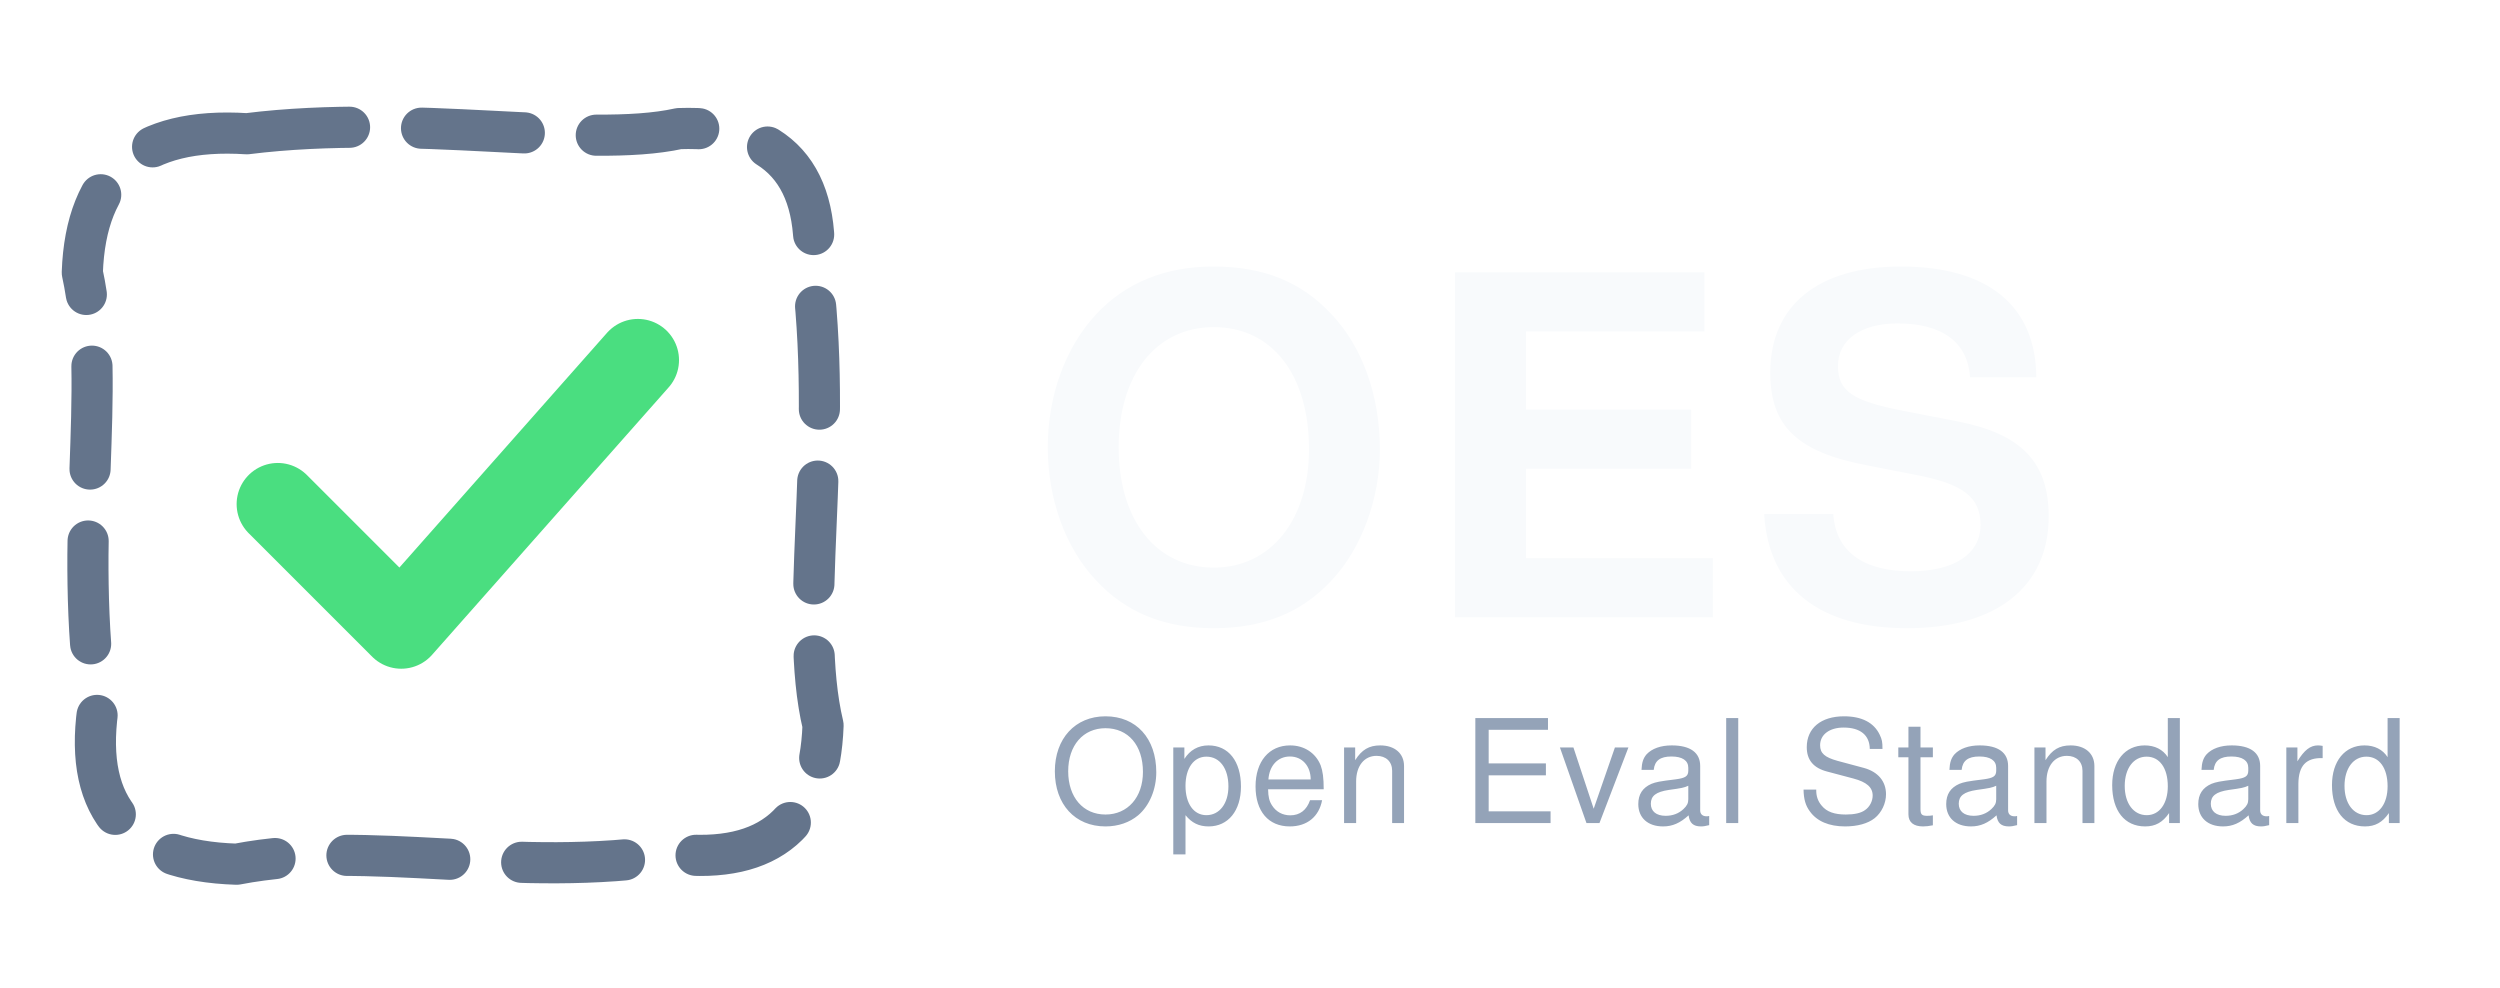
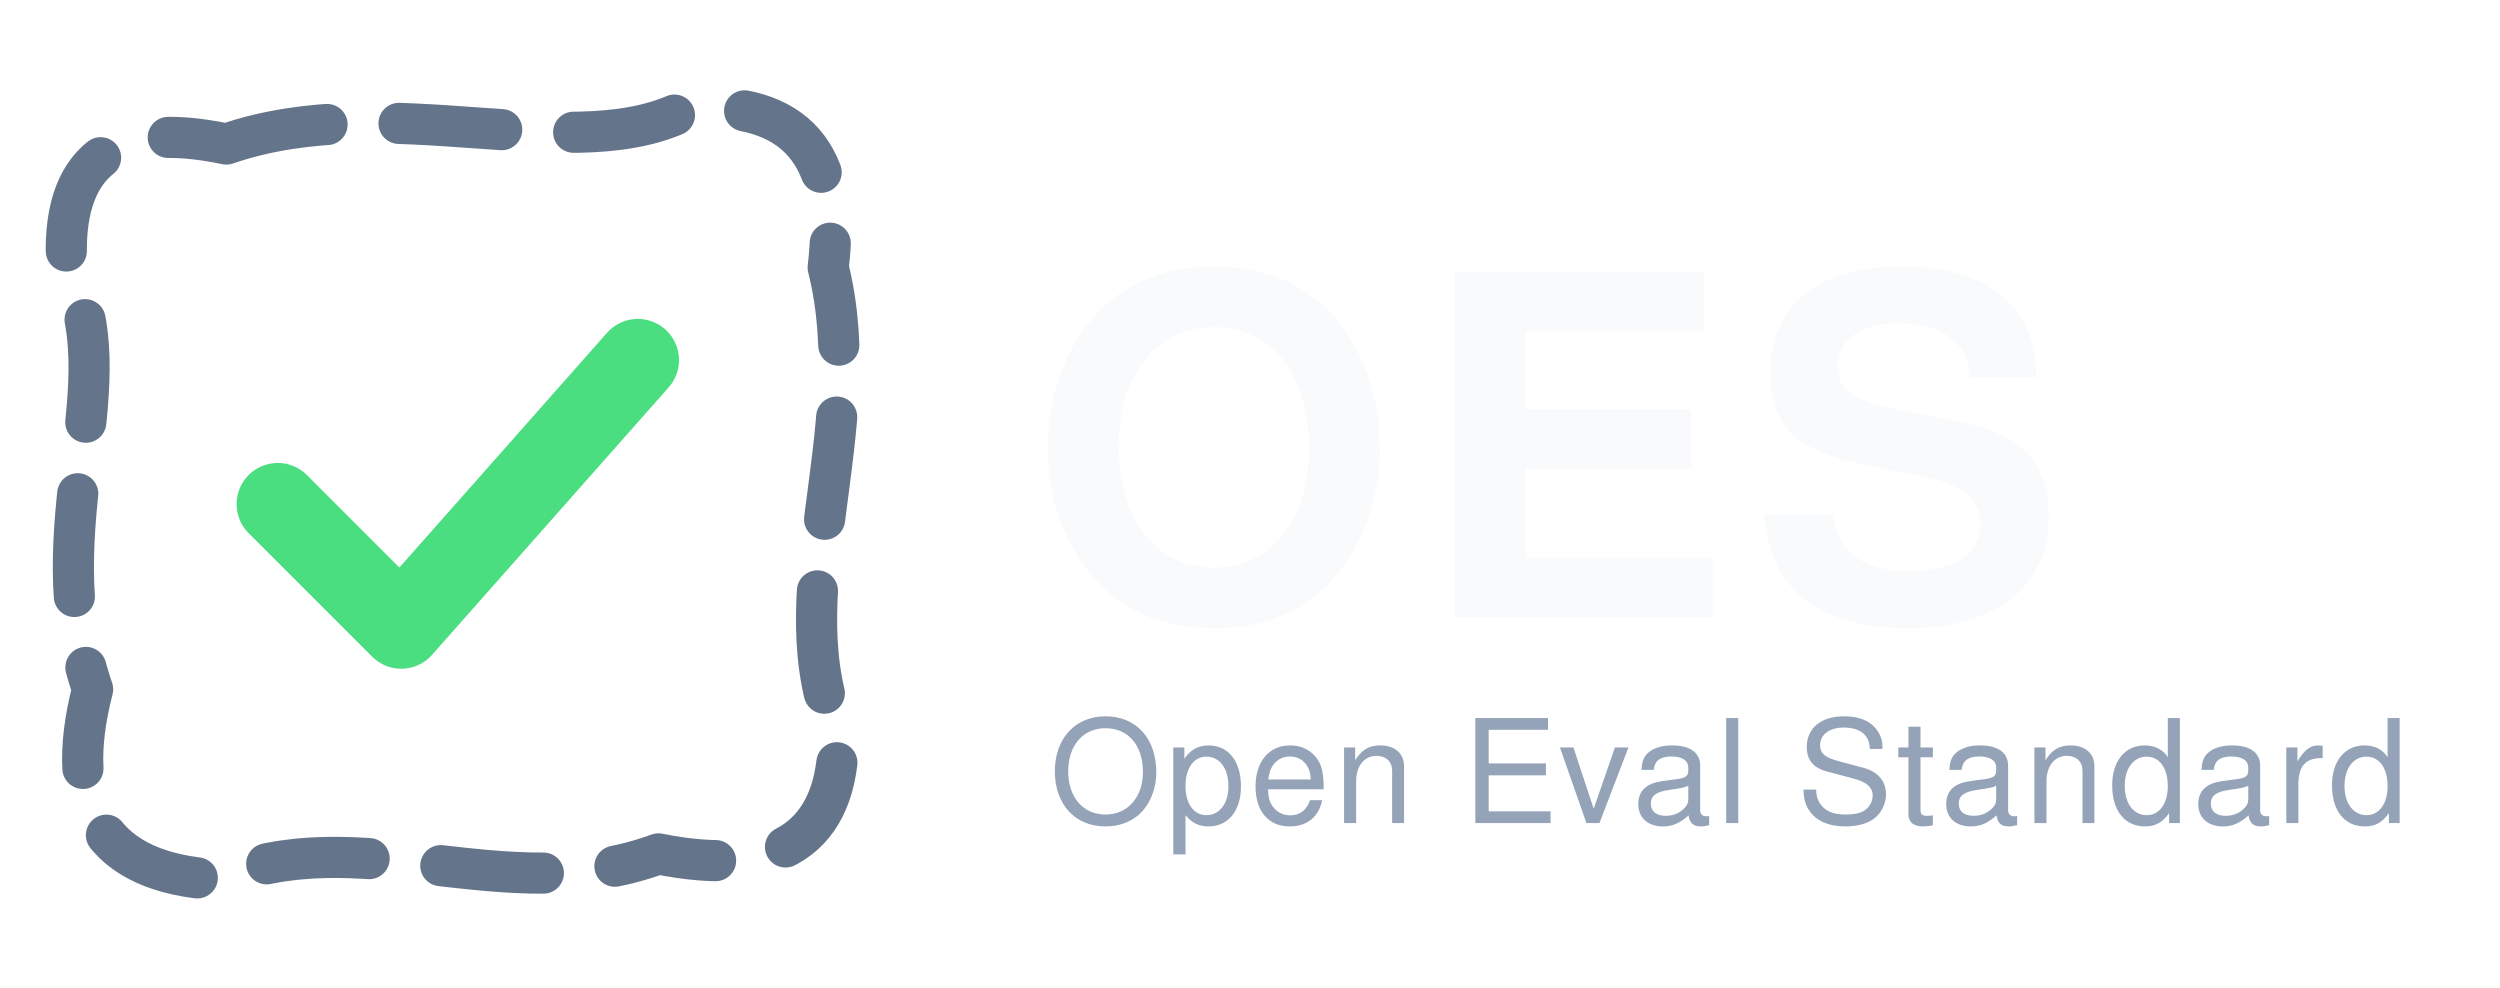
<svg xmlns="http://www.w3.org/2000/svg" width="243" height="96" viewBox="0 0 243 96" role="img" aria-label="OES, Open Eval Standard">
-   <path d="M 24 13 C 40 11, 57 14.5, 66 12.5 Q 80.5 12, 79 27 C 81 44, 77.5 60, 80 70.5 Q 79.5 84.5, 65.5 83 C 50 85.5, 36 81.5, 23 84 Q 7.5 83.5, 9.5 69 C 7 52, 10.5 38, 8 26.5 Q 8.5 12, 24 13 Z" fill="none" stroke="#64748b" stroke-width="4" stroke-linecap="round" stroke-linejoin="round" stroke-dasharray="10 7" />
+   <path d="M 22 14 C 38 8.5, 56 16.5, 67 10.5 Q 82.5 9.5, 80.5 26 C 84.5 42, 75.5 58, 81.5 71.5 Q 81.5 86.5, 64 83 C 49 88.5, 35 79.5, 21 85.5 Q 4.5 84.5, 9 67 C 3.5 51, 12.5 37, 6.5 26 Q 5.5 10.5, 22 14 Z" fill="none" stroke="#64748b" stroke-width="4" stroke-linecap="round" stroke-linejoin="round" stroke-dasharray="10 7" />
  <path d="M 27 49 L 39 61 L 62 35" fill="none" stroke="#4ade80" stroke-width="8" stroke-linecap="round" stroke-linejoin="round" />
  <text x="100" y="60" font-family="-apple-system, BlinkMacSystemFont, 'Segoe UI', Helvetica, Arial, sans-serif" font-size="46" font-weight="800" letter-spacing="2" fill="#f8fafc">OES</text>
  <text x="102" y="80" font-family="-apple-system, BlinkMacSystemFont, 'Segoe UI', Helvetica, Arial, sans-serif" font-size="14" font-weight="500" letter-spacing="0.4" fill="#94a3b8">Open Eval Standard</text>
</svg>
